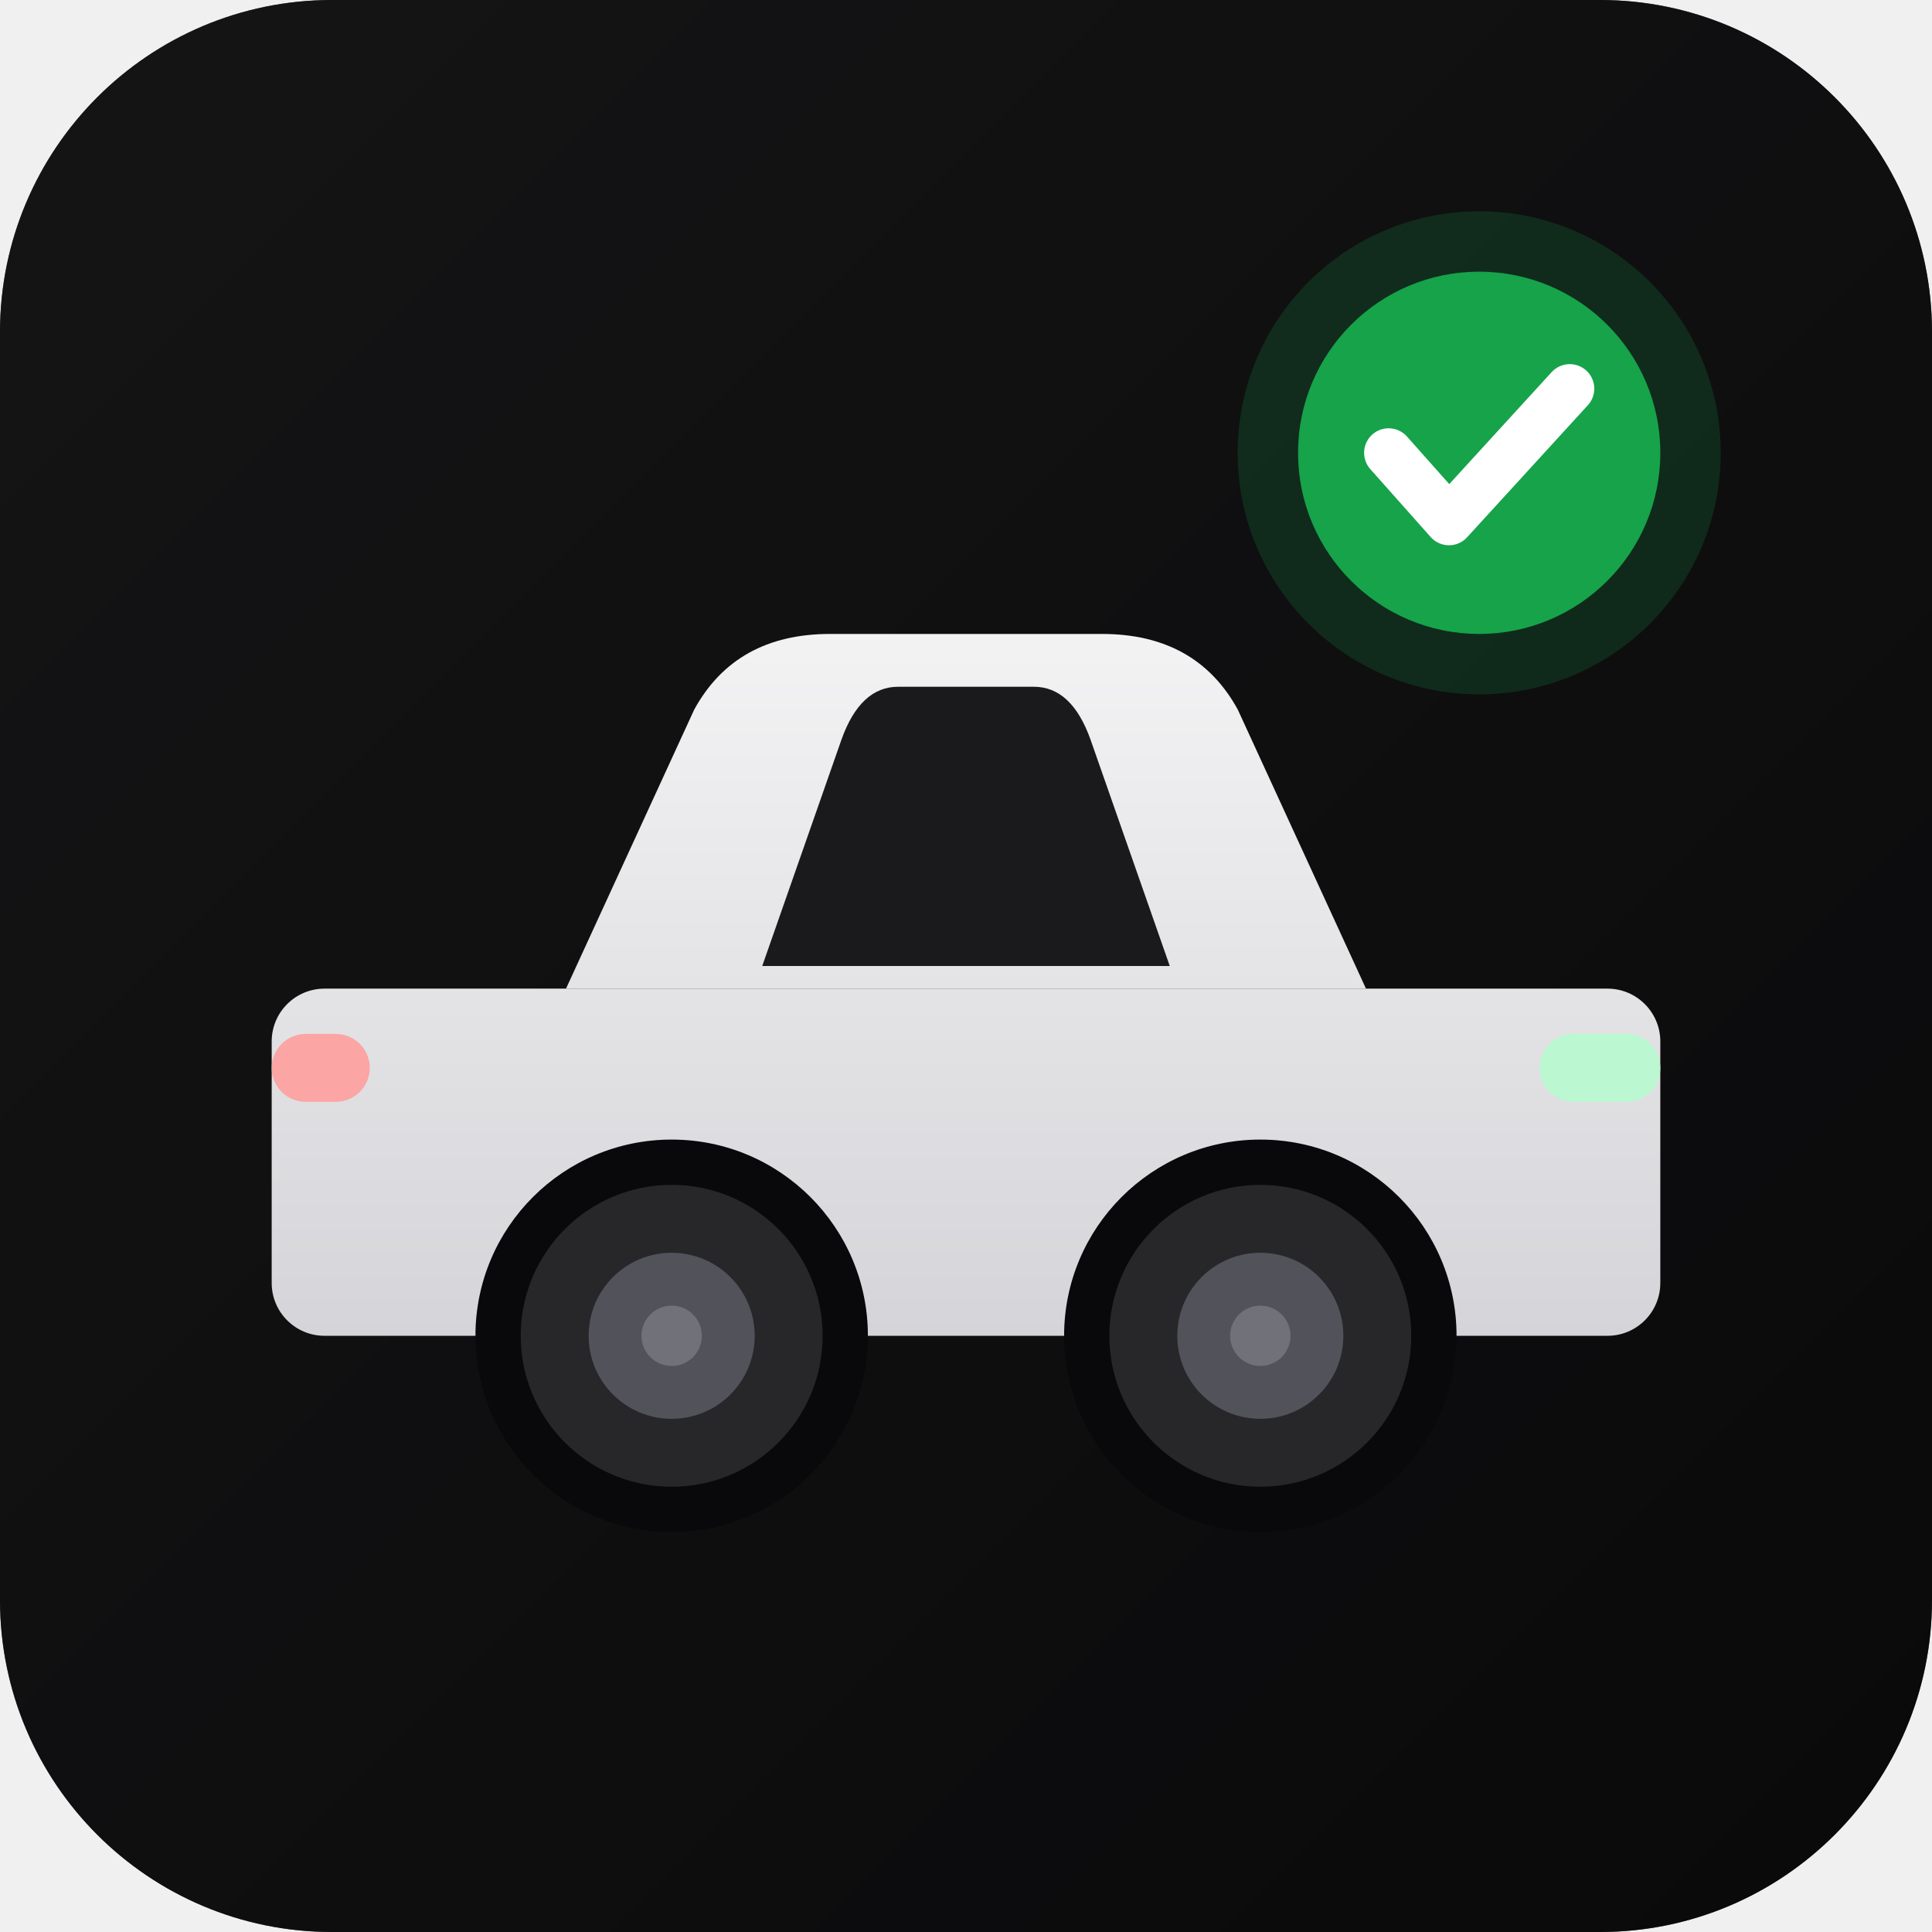
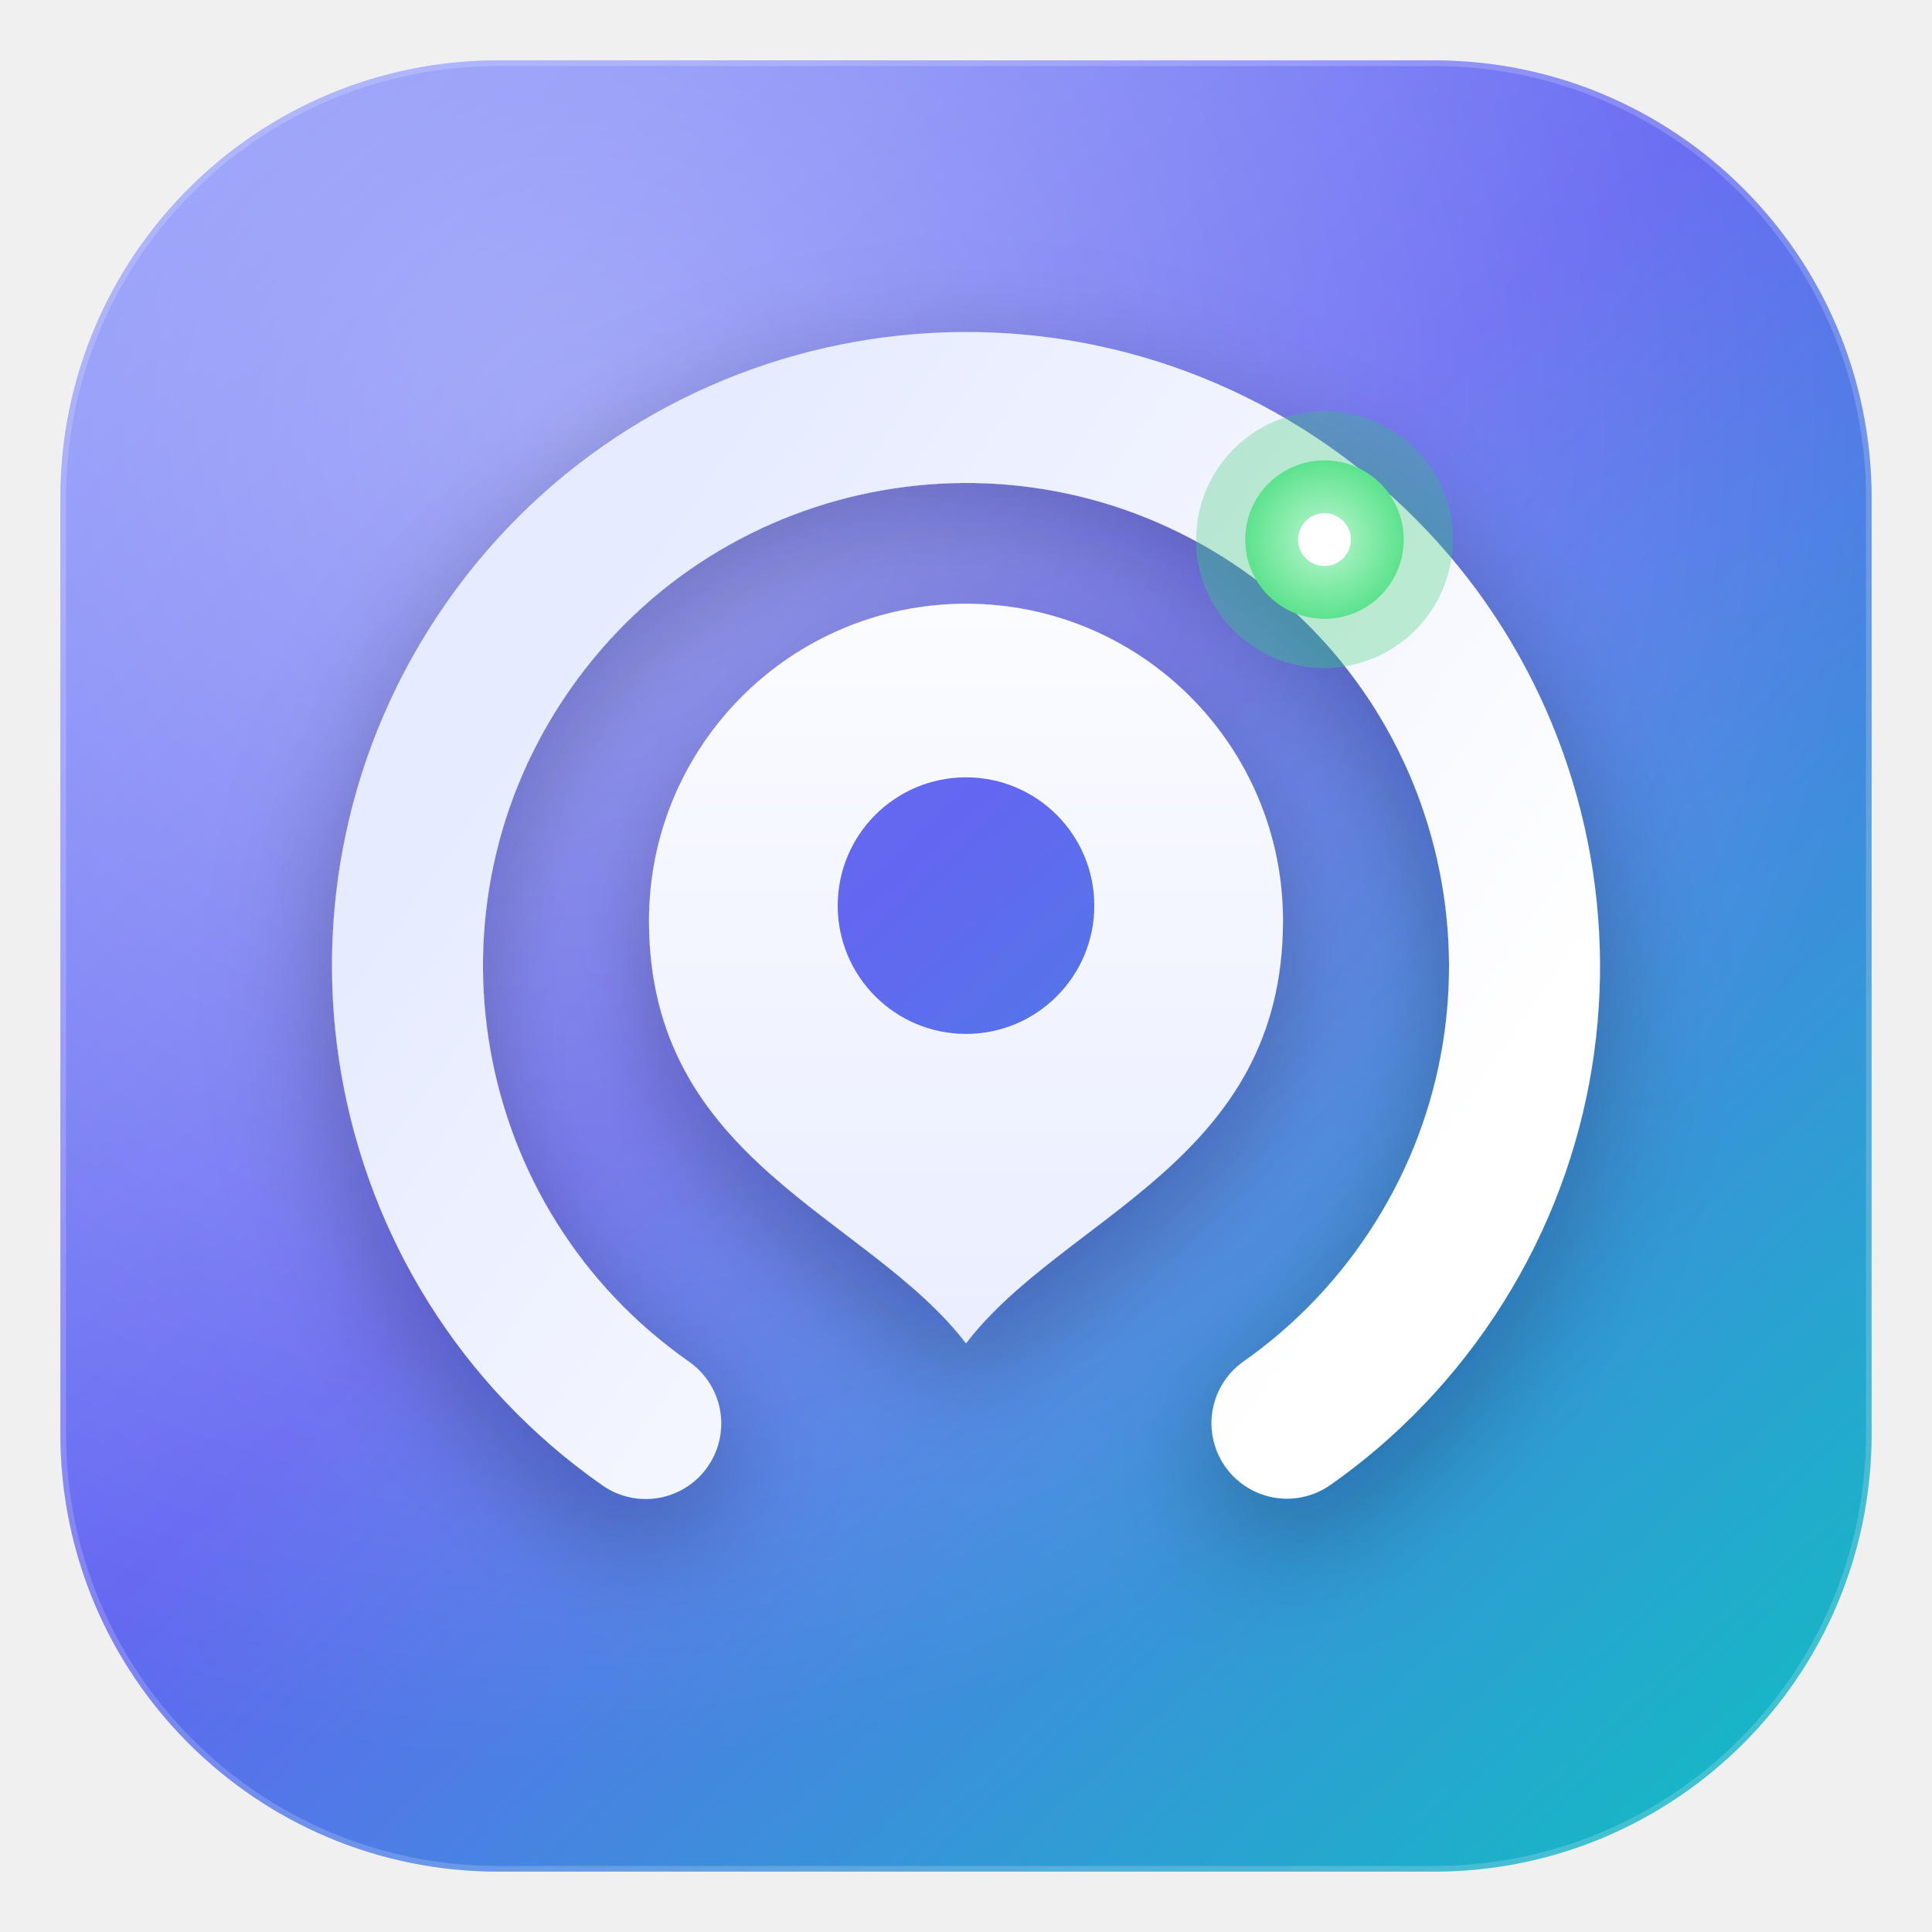
- <svg xmlns="http://www.w3.org/2000/svg" viewBox="0 0 512 512" fill="none">
-   <rect width="512" height="512" rx="88" fill="#09090b" />
-   <rect width="512" height="512" rx="88" fill="url(#bg-grad)" opacity="0.6" />
+ <svg xmlns="http://www.w3.org/2000/svg" width="512" height="512" viewBox="0 0 512 512" fill="none" role="img" aria-label="CarsTrack">
  <defs>
-     <linearGradient id="bg-grad" x1="0" y1="0" x2="512" y2="512" gradientUnits="userSpaceOnUse">
-       <stop offset="0%" stop-color="#1c1c1e" />
-       <stop offset="100%" stop-color="#09090b" />
+     <linearGradient id="ct-bg" x1="48" y1="32" x2="464" y2="480" gradientUnits="userSpaceOnUse">
+       <stop offset="0" stop-color="#818cf8" />
+       <stop offset="0.45" stop-color="#6366f1" />
+       <stop offset="1" stop-color="#15b8c5" />
    </linearGradient>
-     <linearGradient id="car-grad" x1="256" y1="160" x2="256" y2="360" gradientUnits="userSpaceOnUse">
-       <stop offset="0%" stop-color="#f4f4f5" />
-       <stop offset="100%" stop-color="#d4d4d8" />
+     <radialGradient id="ct-glow" cx="0" cy="0" r="1" gradientUnits="userSpaceOnUse" gradientTransform="translate(150 110) rotate(58) scale(360)">
+       <stop offset="0" stop-color="#ffffff" stop-opacity="0.35" />
+       <stop offset="1" stop-color="#ffffff" stop-opacity="0" />
+     </radialGradient>
+     <linearGradient id="ct-white" x1="256" y1="120" x2="256" y2="392" gradientUnits="userSpaceOnUse">
+       <stop offset="0" stop-color="#ffffff" />
+       <stop offset="1" stop-color="#e6ebff" />
    </linearGradient>
+     <radialGradient id="ct-node" cx="0" cy="0" r="1" gradientUnits="userSpaceOnUse" gradientTransform="translate(351 143) scale(46)">
+       <stop offset="0" stop-color="#bbf7d0" />
+       <stop offset="0.55" stop-color="#4ade80" />
+       <stop offset="1" stop-color="#22c55e" />
+     </radialGradient>
+     <filter id="ct-shadow" x="-20%" y="-20%" width="140%" height="140%">
+       <feDropShadow dx="0" dy="10" stdDeviation="16" flood-color="#0b1220" flood-opacity="0.30" />
+     </filter>
  </defs>
-   <rect x="72" y="262" width="368" height="92" rx="14" fill="url(#car-grad)" />
-   <path d="M150 262 L184 188 Q195 168 220 168 L292 168 Q317 168 328 188 L362 262 Z" fill="url(#car-grad)" />
-   <path d="M202 256 L223 196 Q228 182 238 182 L274 182 Q284 182 289 196 L310 256 Z" fill="#1a1a1c" />
-   <rect x="408" y="274" width="32" height="18" rx="9" fill="#bbf7d0" />
-   <rect x="72" y="274" width="26" height="18" rx="9" fill="#fca5a5" />
-   <circle cx="178" cy="354" r="52" fill="#09090b" />
-   <circle cx="334" cy="354" r="52" fill="#09090b" />
-   <circle cx="178" cy="354" r="40" fill="#27272a" />
-   <circle cx="178" cy="354" r="22" fill="#52525b" />
-   <circle cx="178" cy="354" r="8" fill="#71717a" />
-   <circle cx="334" cy="354" r="40" fill="#27272a" />
-   <circle cx="334" cy="354" r="22" fill="#52525b" />
-   <circle cx="334" cy="354" r="8" fill="#71717a" />
-   <circle cx="392" cy="120" r="64" fill="#15803d" opacity="0.25" />
-   <circle cx="392" cy="120" r="48" fill="#16a34a" />
-   <polyline points="368,120 384,138 416,103" stroke="white" stroke-width="13" stroke-linecap="round" stroke-linejoin="round" />
+   <rect x="16" y="16" width="480" height="480" rx="116" fill="url(#ct-bg)" />
+   <rect x="16" y="16" width="480" height="480" rx="116" fill="url(#ct-glow)" />
+   <rect x="16.75" y="16.75" width="478.5" height="478.5" rx="115.25" fill="none" stroke="#ffffff" stroke-opacity="0.18" stroke-width="1.5" />
+   <g filter="url(#ct-shadow)">
+     <circle cx="256" cy="256" r="148" fill="none" stroke="url(#ct-white)" stroke-width="40" stroke-linecap="round" stroke-dasharray="749 181" transform="rotate(125 256 256)" />
+     <path d="M256 356              C 230 322 172 308 172 244              A 84 84 0 1 1 340 244              C 340 308 282 322 256 356 Z" fill="url(#ct-white)" />
+     <circle cx="256" cy="240" r="34" fill="url(#ct-bg)" />
+     <circle cx="351" cy="143" r="34" fill="#22c55e" opacity="0.28" />
+     <circle cx="351" cy="143" r="21" fill="url(#ct-node)" />
+     <circle cx="351" cy="143" r="7" fill="#ffffff" />
+   </g>
</svg>
